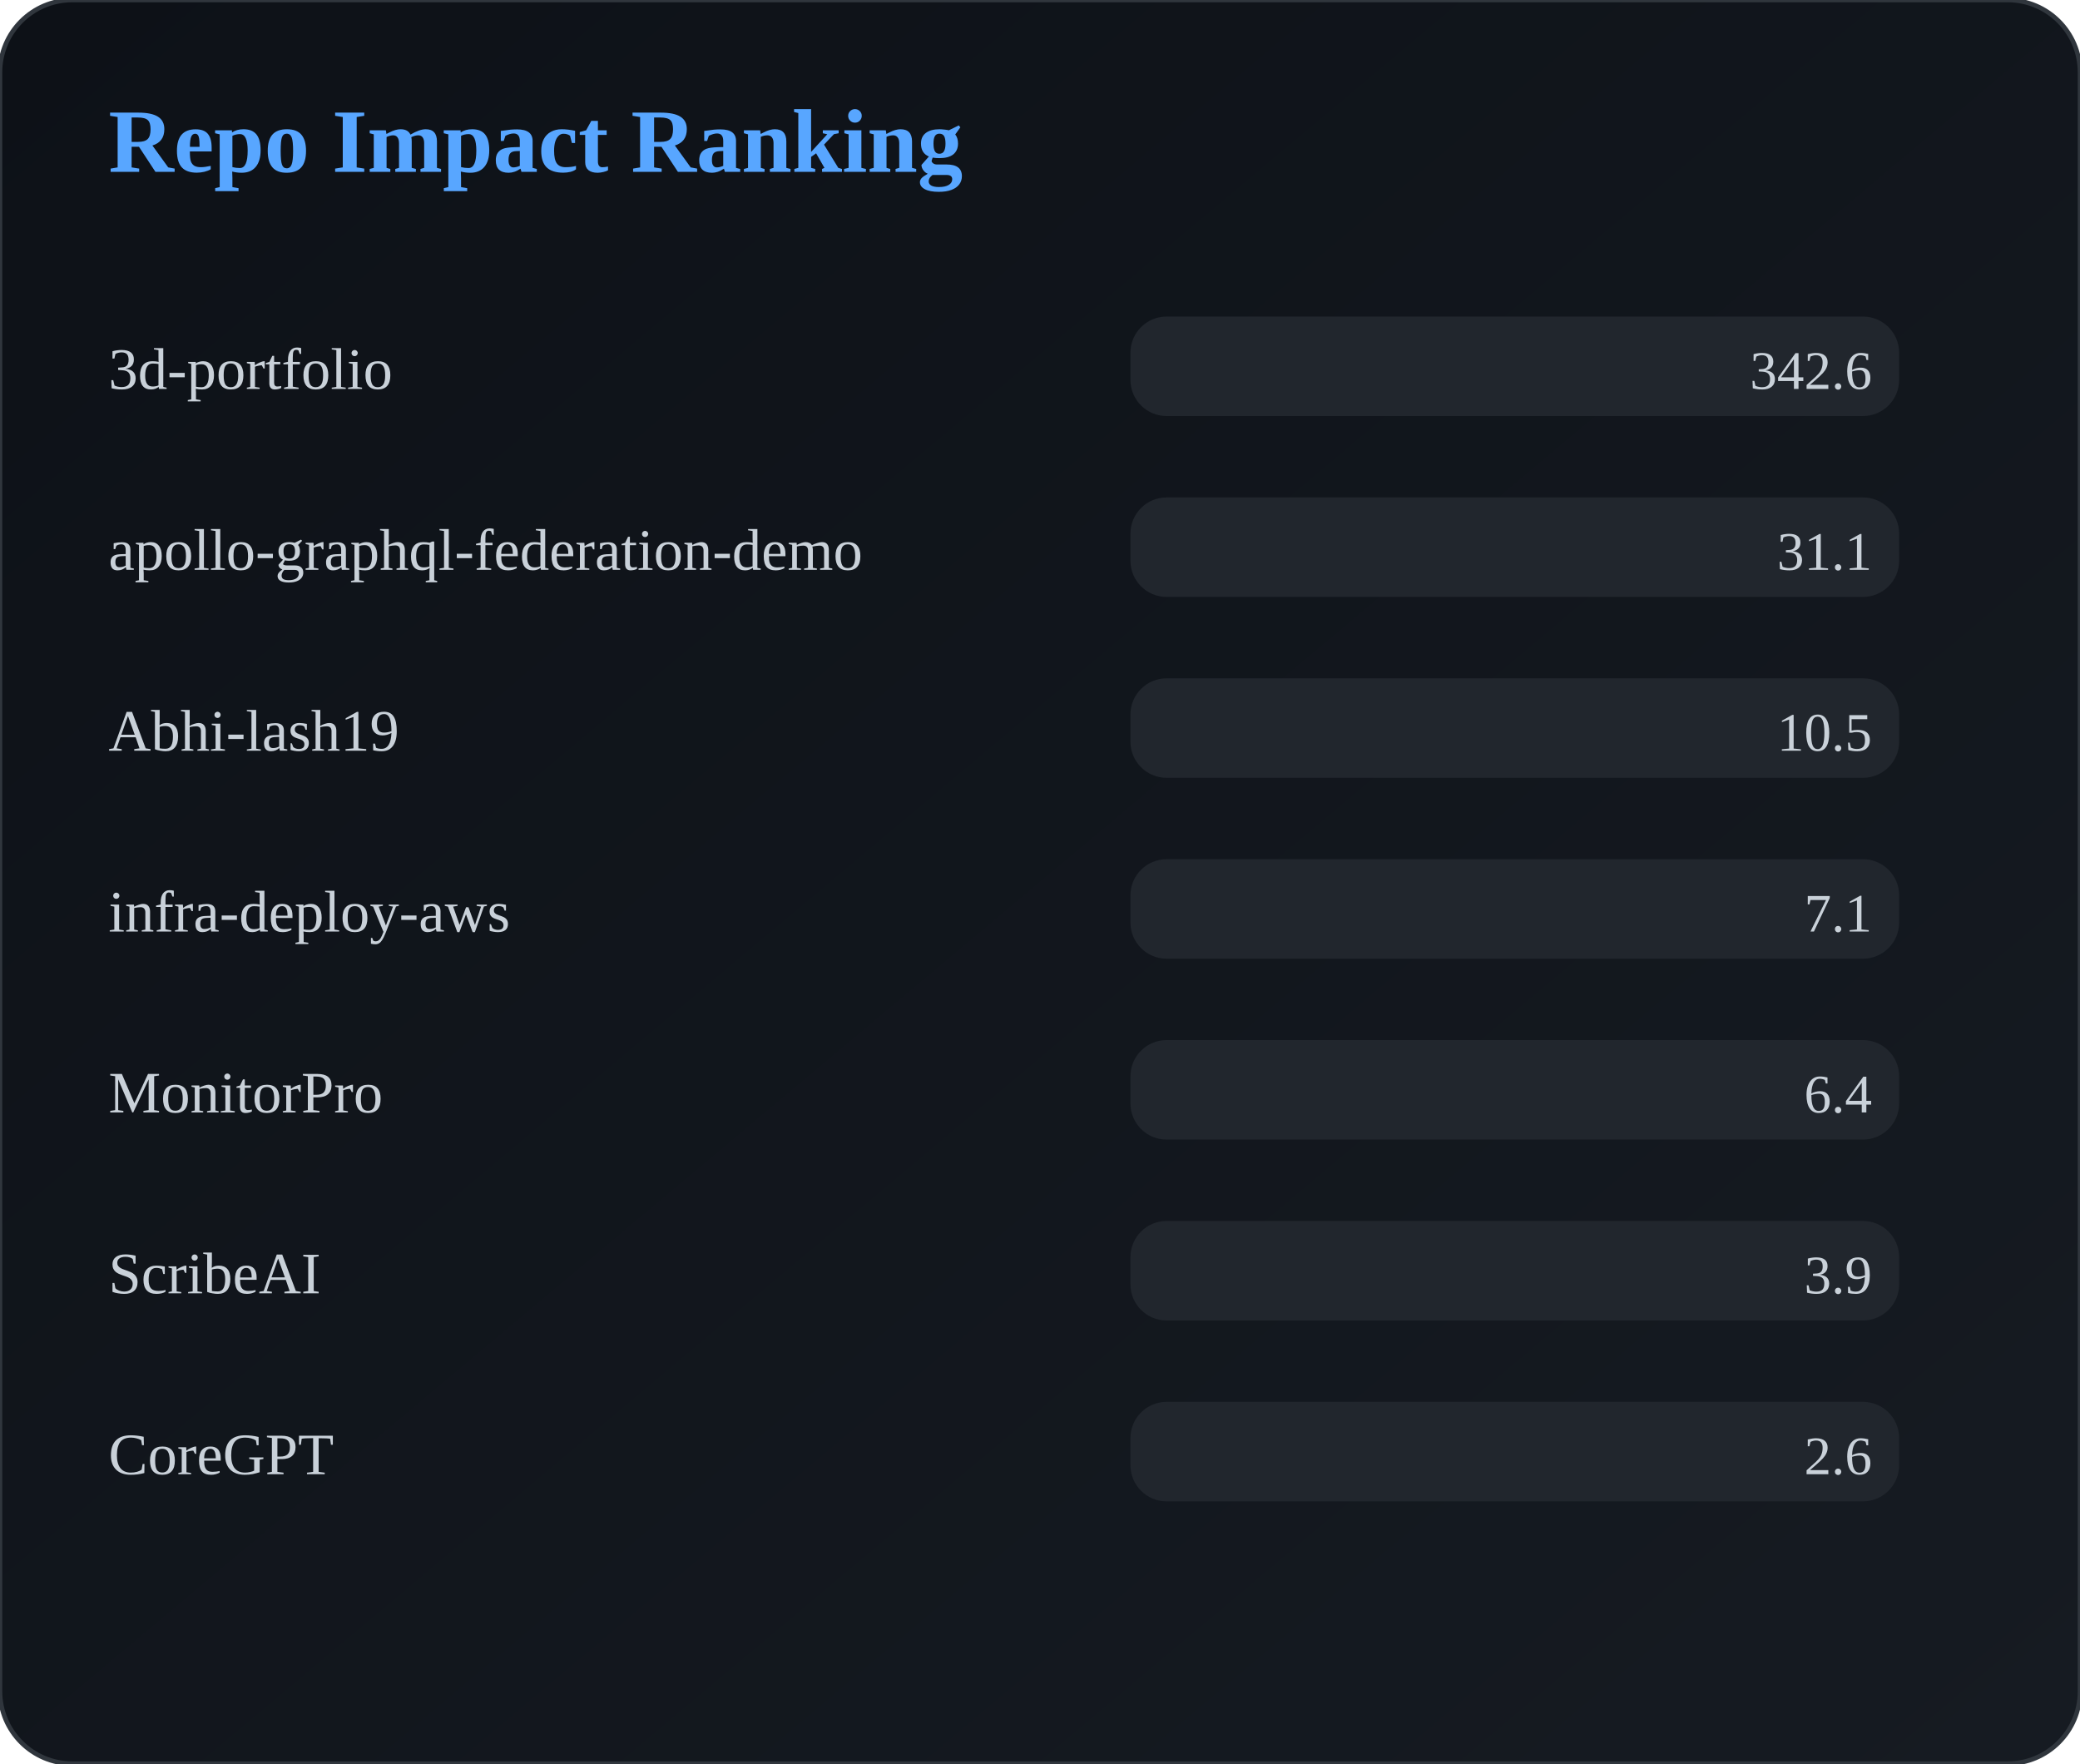
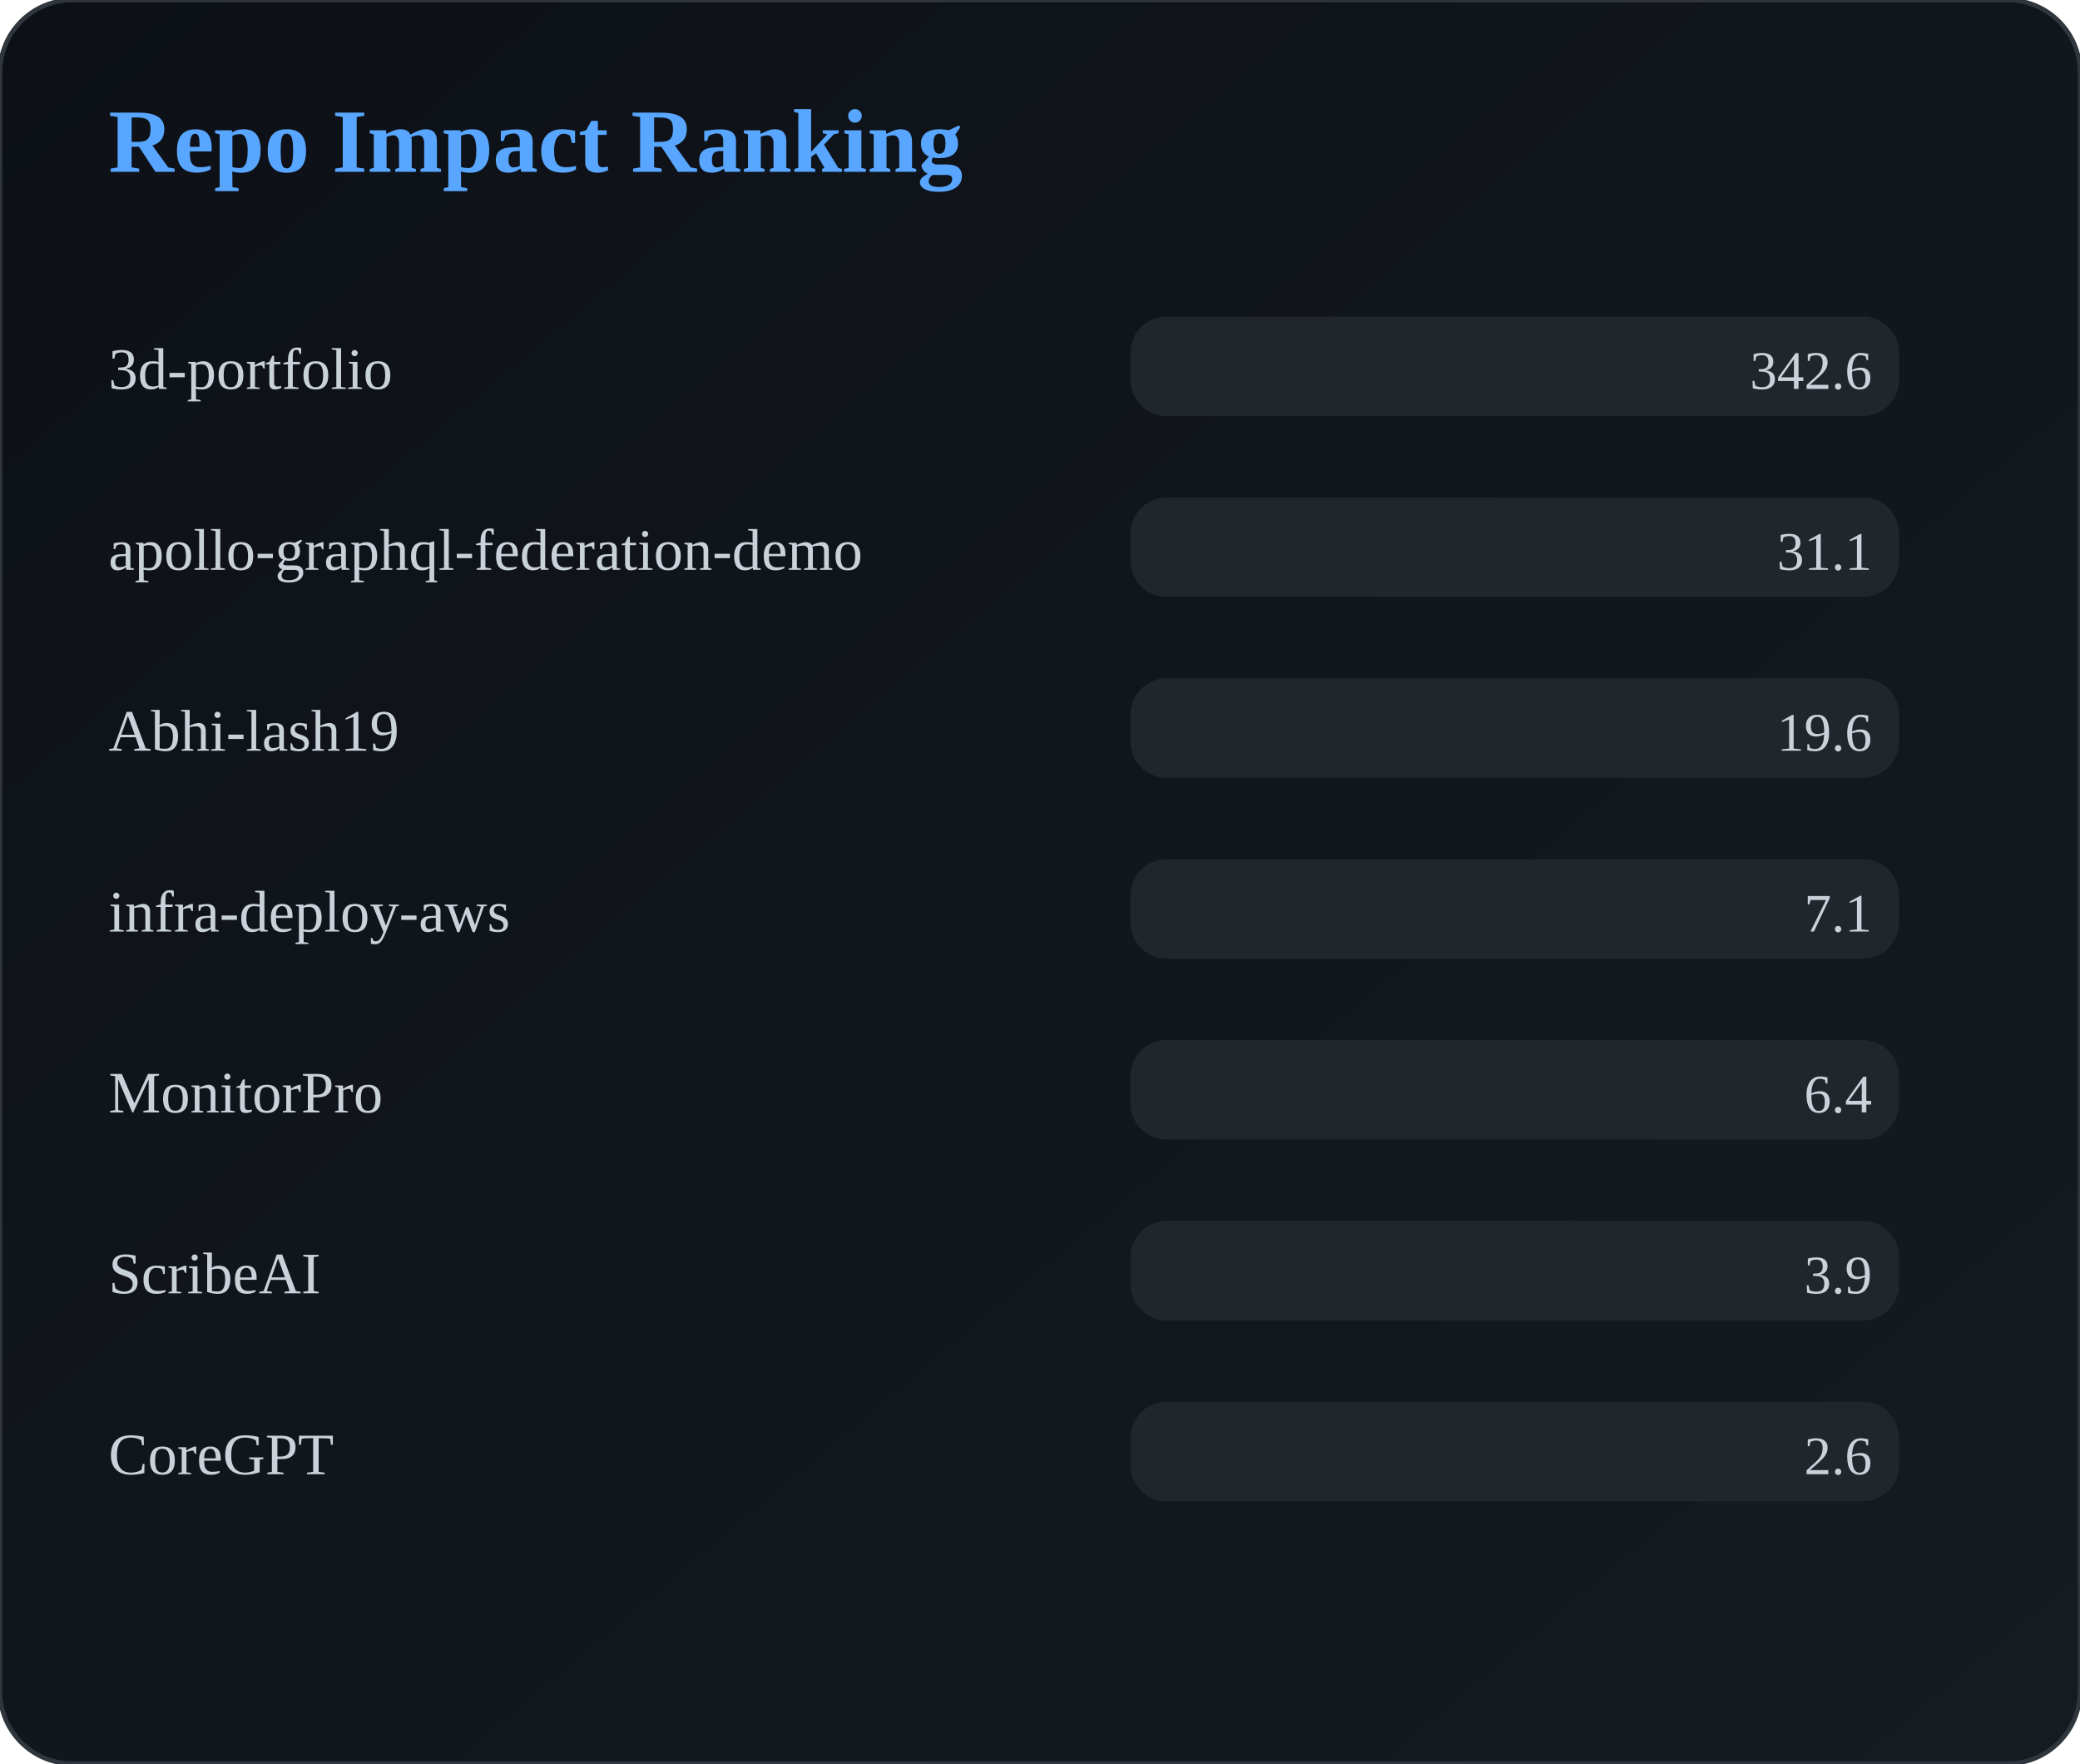
<svg xmlns="http://www.w3.org/2000/svg" width="100%" viewBox="0 0 460 390">
  <defs>
    <linearGradient id="cardBg" x1="0" y1="0" x2="1" y2="1">
      <stop offset="0%" stop-color="#0d1117" />
      <stop offset="100%" stop-color="#161b22" />
    </linearGradient>
  </defs>
  <rect width="100%" height="100%" rx="16" fill="url(#cardBg)" stroke="#30363d" />
  <text x="24" y="38" fill="#58a6ff" font-size="20" font-weight="600">
        Repo Impact Ranking
    </text>
  <text x="24" y="86" fill="#c9d1d9" font-size="13">
                3d-portfolio
            </text>
  <rect x="250" y="70" width="170" height="22" rx="8" fill="#21262d" />
  <rect x="250" y="70" width="0" height="22" rx="8" fill="#58a6ff">
    <animate attributeName="width" from="0" to="170" dur="0.8s" fill="freeze" />
  </rect>
  <text x="414" y="86" fill="#c9d1d9" font-size="12" text-anchor="end">
                342.6
            </text>
  <text x="24" y="126" fill="#c9d1d9" font-size="13">
                apollo-graphql-federation-demo
            </text>
  <rect x="250" y="110" width="170" height="22" rx="8" fill="#21262d" />
  <rect x="250" y="110" width="0" height="22" rx="8" fill="#58a6ff">
    <animate attributeName="width" from="0" to="15.449" dur="0.8s" fill="freeze" />
  </rect>
  <text x="414" y="126" fill="#c9d1d9" font-size="12" text-anchor="end">
                31.1
            </text>
  <text x="24" y="166" fill="#c9d1d9" font-size="13">
                Abhi-lash19
            </text>
  <rect x="250" y="150" width="170" height="22" rx="8" fill="#21262d" />
  <rect x="250" y="150" width="0" height="22" rx="8" fill="#58a6ff">
-     <animate attributeName="width" from="0" to="5.231" dur="0.8s" fill="freeze" />
+     <animate attributeName="width" from="0" to="9.717" dur="0.8s" fill="freeze" />
  </rect>
  <text x="414" y="166" fill="#c9d1d9" font-size="12" text-anchor="end">
-                 10.5
+                 19.6
            </text>
  <text x="24" y="206" fill="#c9d1d9" font-size="13">
                infra-deploy-aws
            </text>
  <rect x="250" y="190" width="170" height="22" rx="8" fill="#21262d" />
  <rect x="250" y="190" width="0" height="22" rx="8" fill="#58a6ff">
    <animate attributeName="width" from="0" to="3.524" dur="0.8s" fill="freeze" />
  </rect>
  <text x="414" y="206" fill="#c9d1d9" font-size="12" text-anchor="end">
                7.1
            </text>
  <text x="24" y="246" fill="#c9d1d9" font-size="13">
                MonitorPro
            </text>
  <rect x="250" y="230" width="170" height="22" rx="8" fill="#21262d" />
  <rect x="250" y="230" width="0" height="22" rx="8" fill="#58a6ff">
    <animate attributeName="width" from="0" to="3.156" dur="0.8s" fill="freeze" />
  </rect>
  <text x="414" y="246" fill="#c9d1d9" font-size="12" text-anchor="end">
                6.4
            </text>
  <text x="24" y="286" fill="#c9d1d9" font-size="13">
                ScribeAI
            </text>
  <rect x="250" y="270" width="170" height="22" rx="8" fill="#21262d" />
  <rect x="250" y="270" width="0" height="22" rx="8" fill="#58a6ff">
    <animate attributeName="width" from="0" to="1.955" dur="0.8s" fill="freeze" />
  </rect>
  <text x="414" y="286" fill="#c9d1d9" font-size="12" text-anchor="end">
                3.9
            </text>
  <text x="24" y="326" fill="#c9d1d9" font-size="13">
                CoreGPT
            </text>
  <rect x="250" y="310" width="170" height="22" rx="8" fill="#21262d" />
  <rect x="250" y="310" width="0" height="22" rx="8" fill="#58a6ff">
    <animate attributeName="width" from="0" to="1.275" dur="0.8s" fill="freeze" />
  </rect>
  <text x="414" y="326" fill="#c9d1d9" font-size="12" text-anchor="end">
                2.6
            </text>
</svg>
